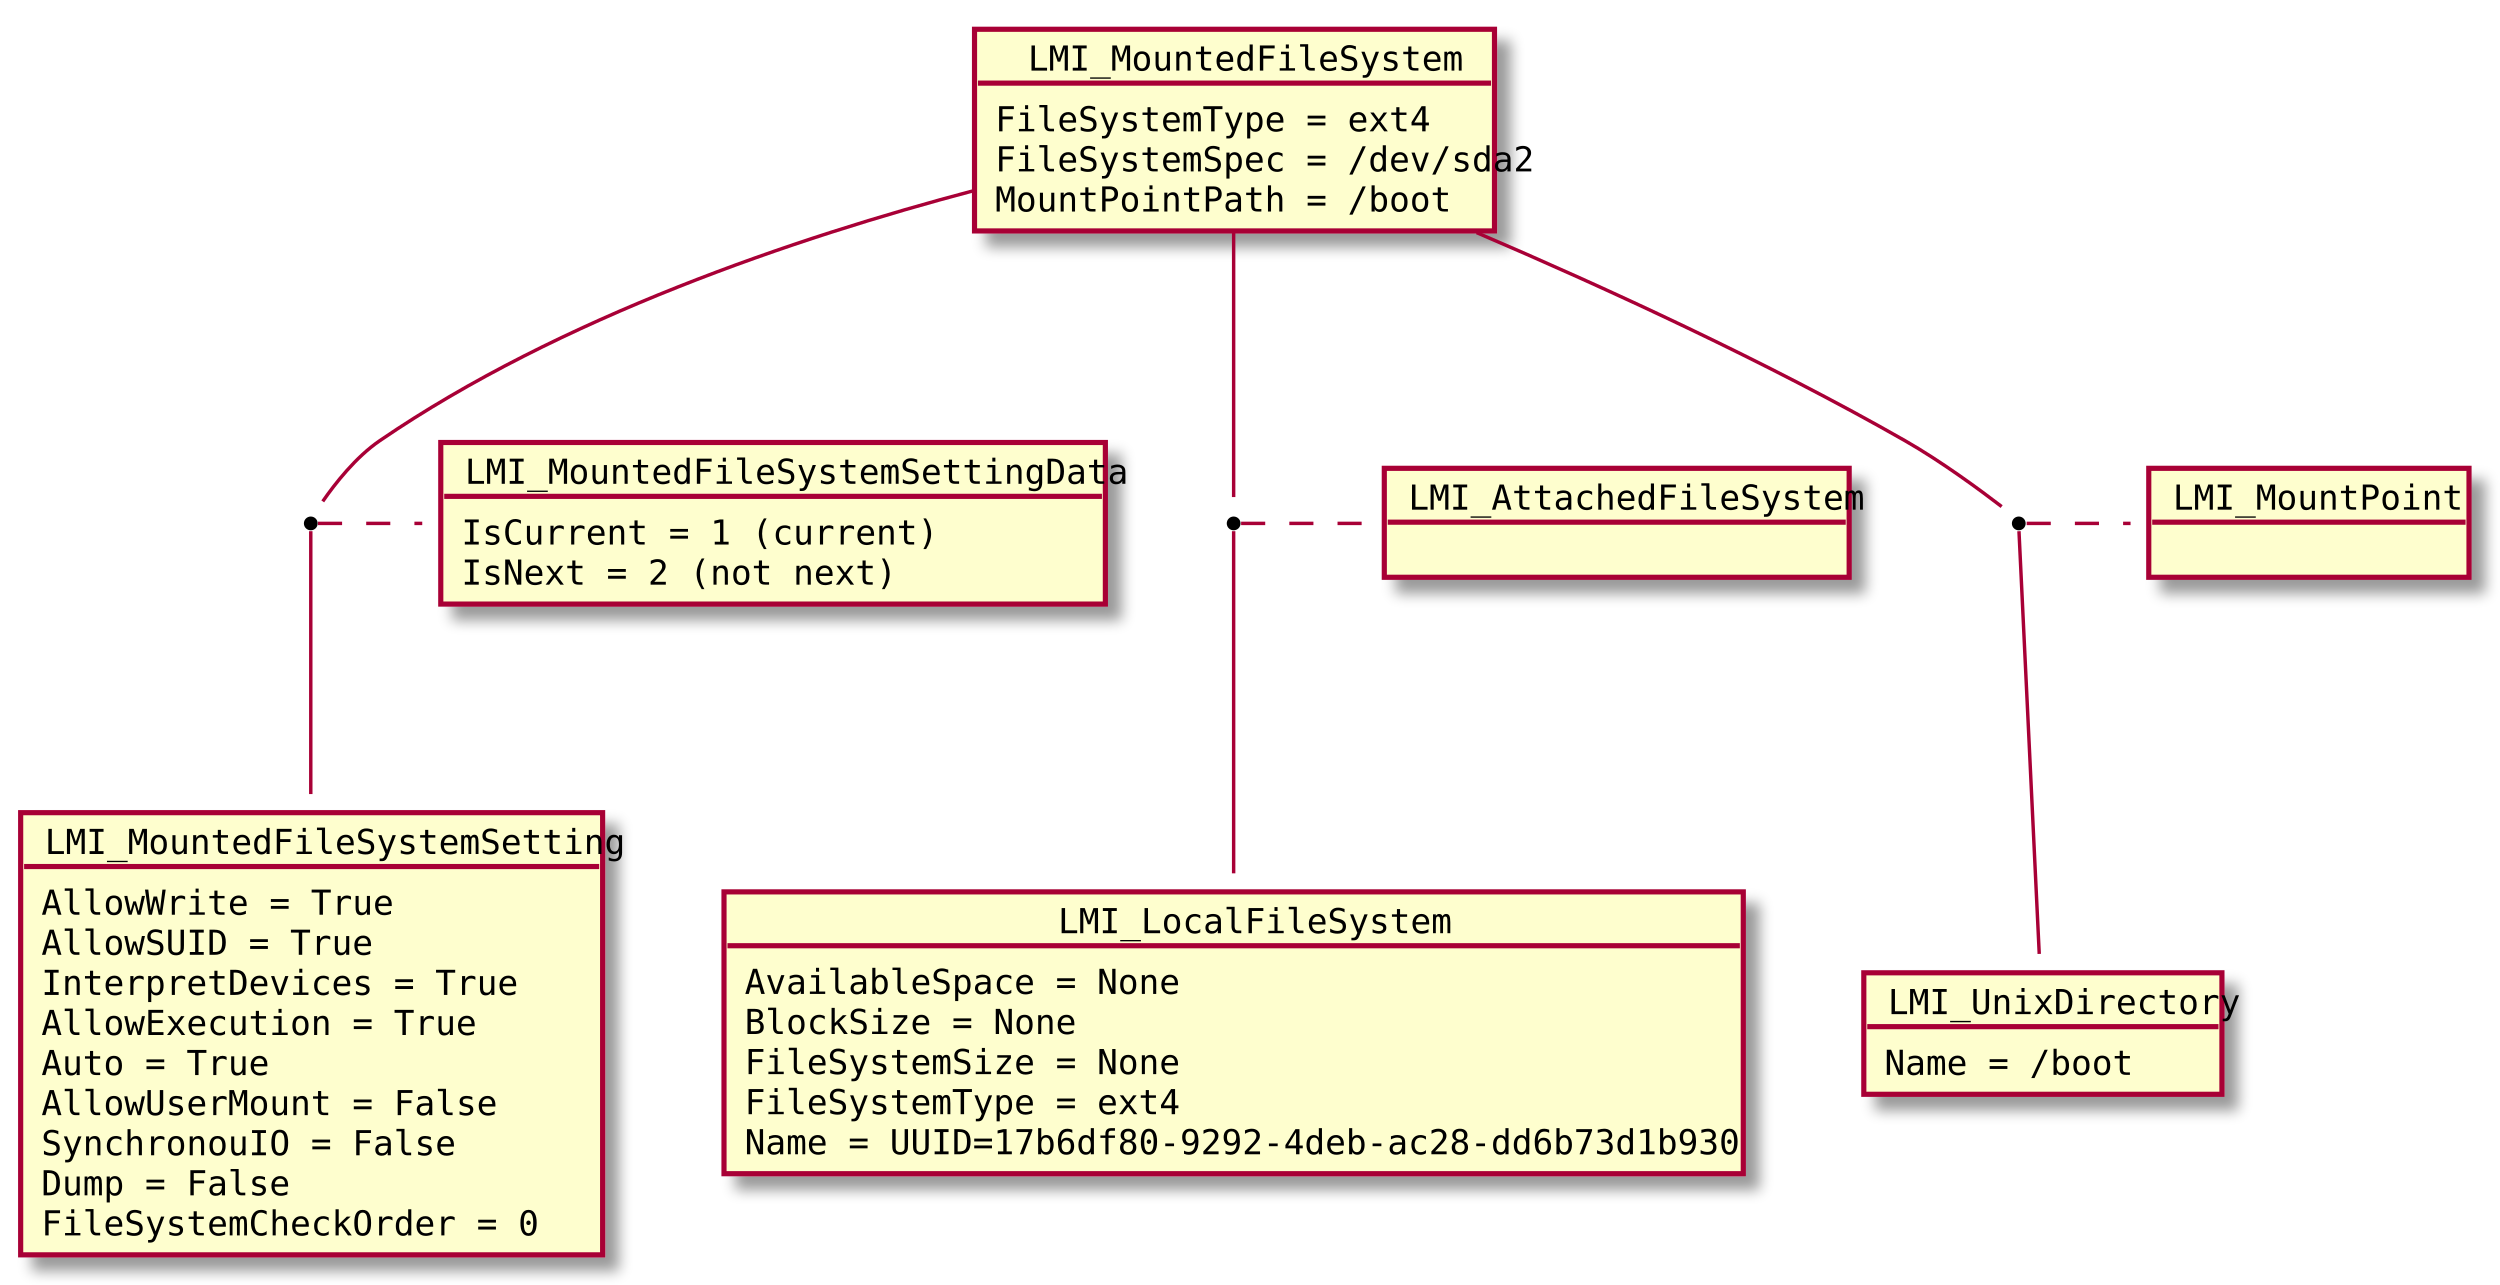
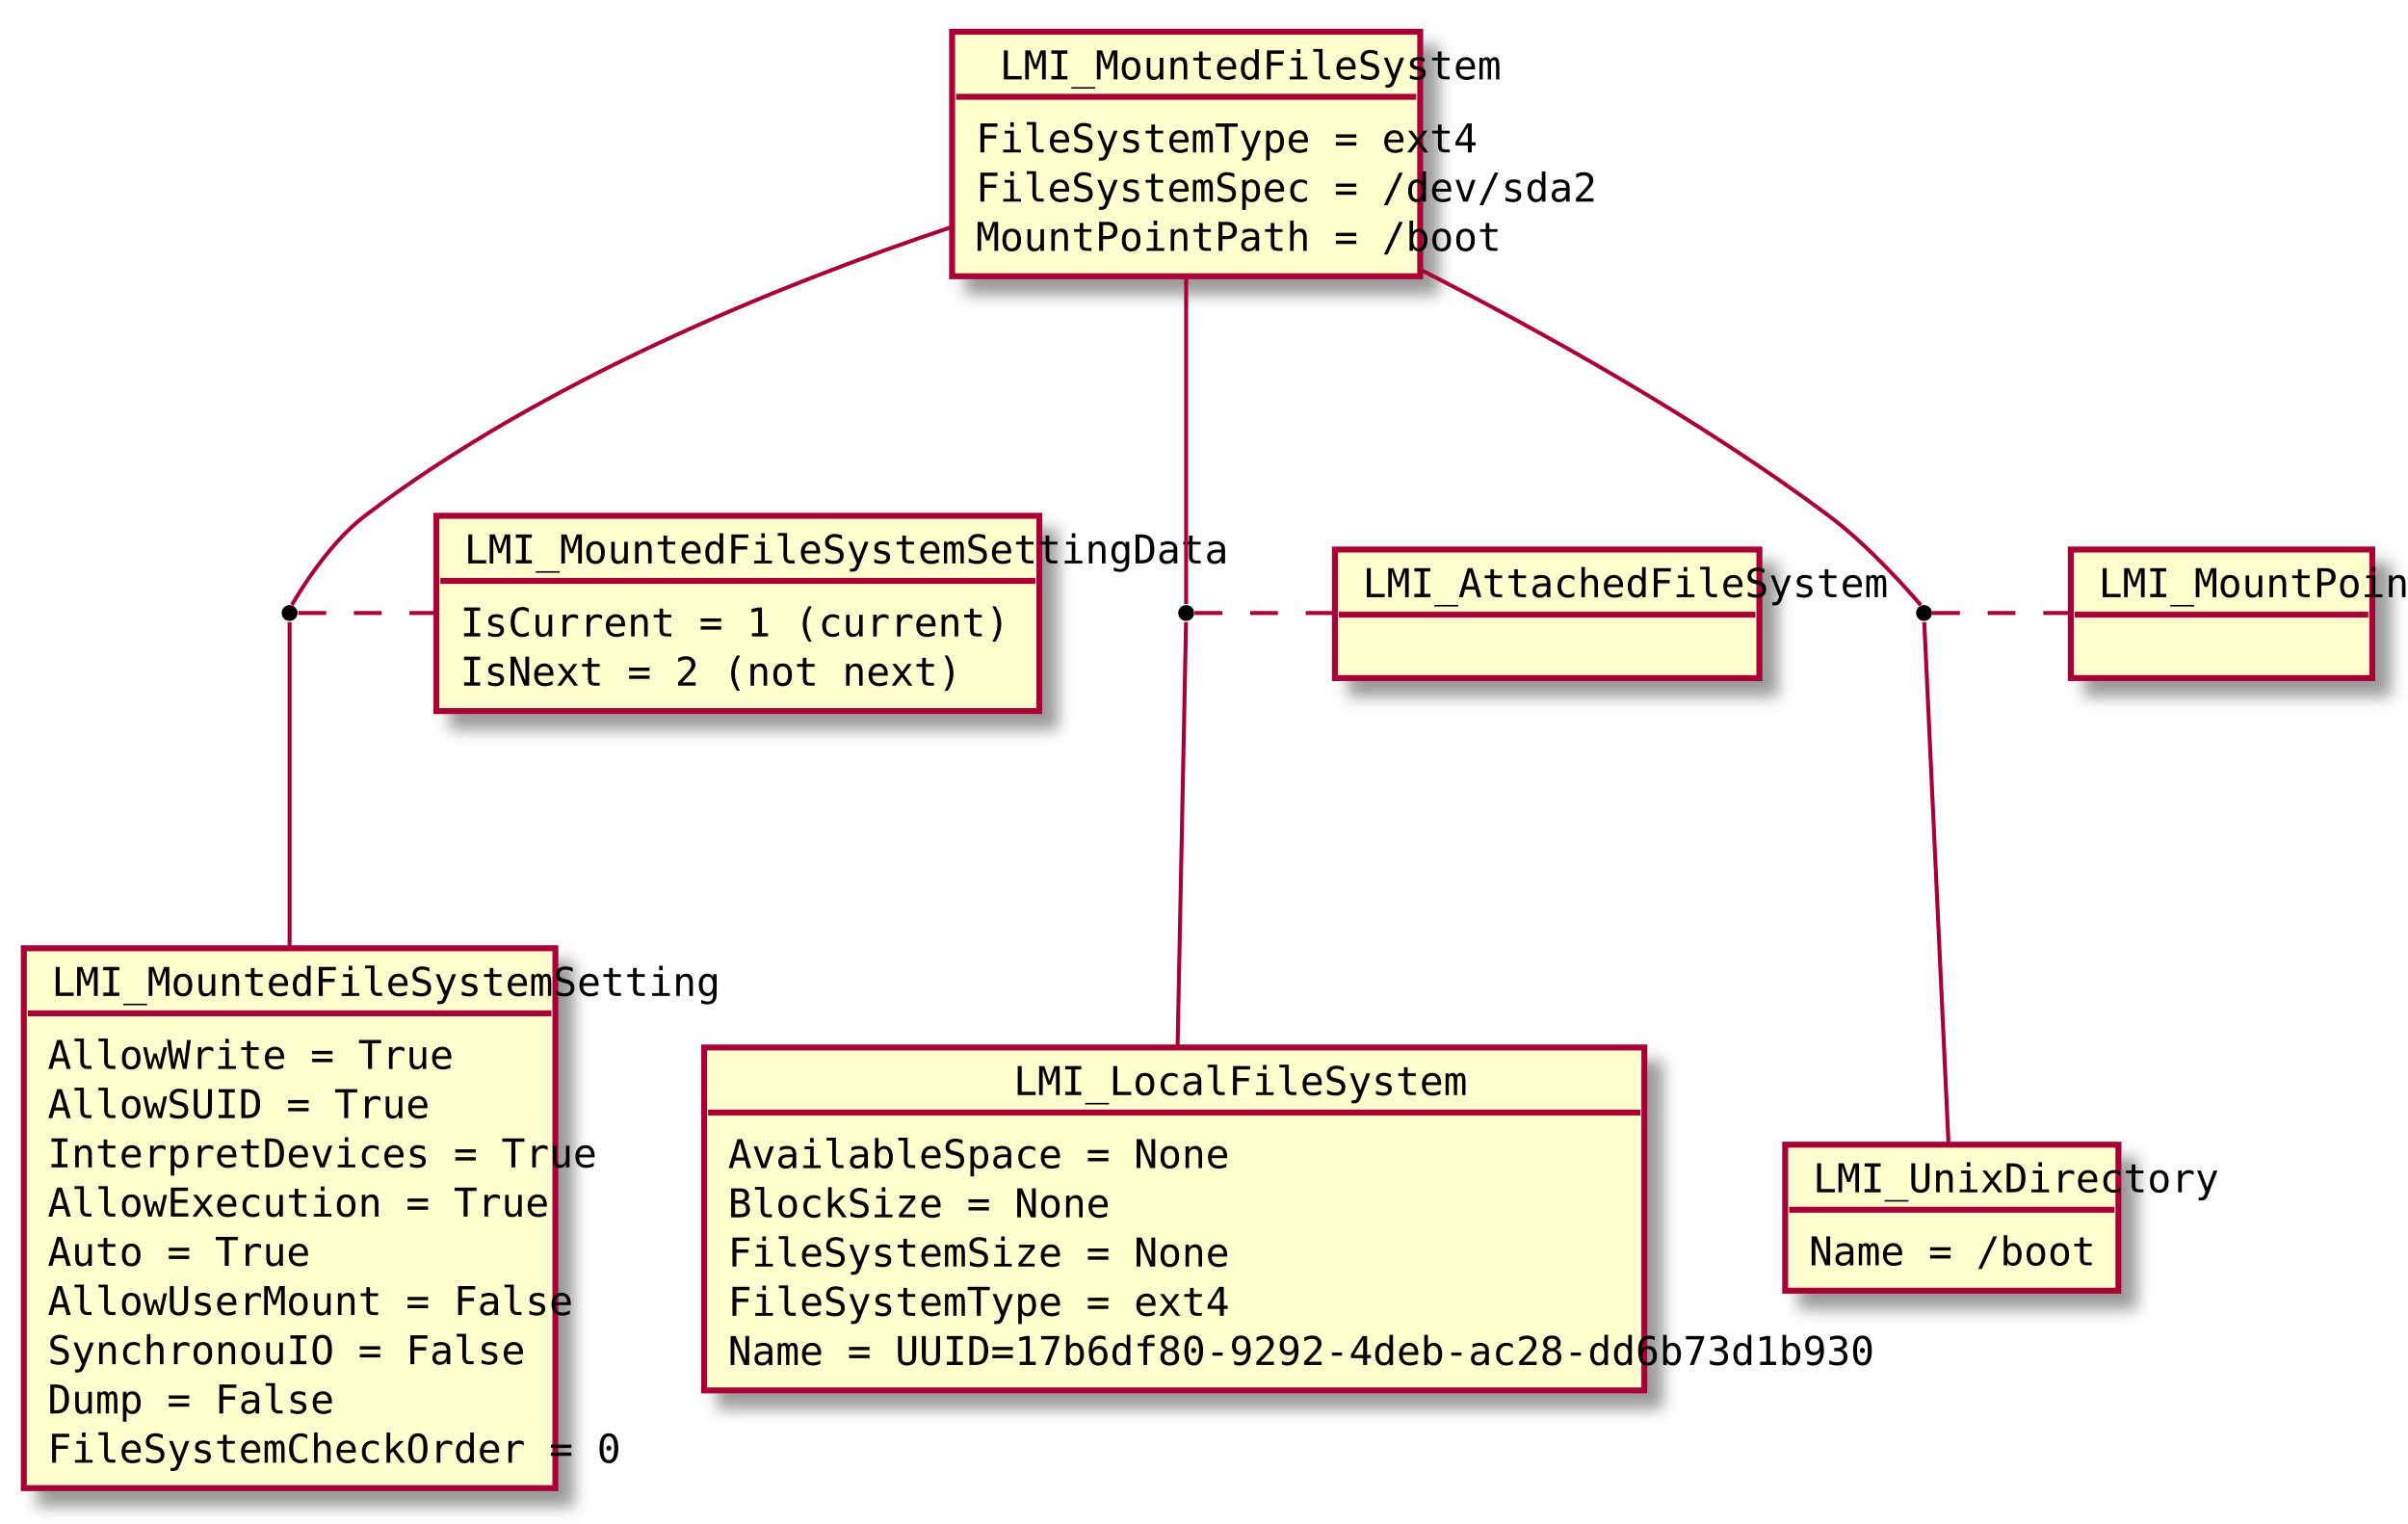
- <svg xmlns="http://www.w3.org/2000/svg" height="373pt" style="width:726px;height:373px;" version="1.1" viewBox="0 0 726 373" width="726pt">
+ <svg xmlns="http://www.w3.org/2000/svg" height="384pt" style="width:607px;height:384px;" version="1.1" viewBox="0 0 607 384" width="607pt">
  <defs>
    <filter height="300%" id="f1" width="300%" x="-1" y="-1">
-       <feGaussianBlur result="blurOut" stdDeviation="2" />
+       <feGaussianBlur result="blurOut" stdDeviation="2.0" />
      <feColorMatrix in="blurOut" result="blurOut2" type="matrix" values="0 0 0 0 0 0 0 0 0 0 0 0 0 0 0 0 0 0 .4 0" />
-       <feOffset dx="4" dy="4" in="blurOut2" result="blurOut3" />
+       <feOffset dx="4.0" dy="4.0" in="blurOut2" result="blurOut3" />
      <feBlend in="SourceGraphic" in2="blurOut3" mode="normal" />
    </filter>
  </defs>
  <g>
-     <rect fill="#FEFECE" filter="url(#f1)" height="58.562" style="stroke: #A80036; stroke-width: 1.5;" width="151" x="283" y="8.5" />
-     <text fill="#000000" font-family="Monospace" font-size="10" lengthAdjust="spacingAndGlyphs" textLength="120" x="298.5" y="20.5">LMI_MountedFileSystem</text>
-     <line style="stroke: #A80036; stroke-width: 1.5;" x1="284" x2="433" y1="24.141" y2="24.141" />
-     <text fill="#000000" font-family="Monospace" font-size="10" lengthAdjust="spacingAndGlyphs" textLength="113" x="289" y="38.141">FileSystemType = ext4</text>
-     <text fill="#000000" font-family="Monospace" font-size="10" lengthAdjust="spacingAndGlyphs" textLength="139" x="289" y="49.781">FileSystemSpec = /dev/sda2</text>
-     <text fill="#000000" font-family="Monospace" font-size="10" lengthAdjust="spacingAndGlyphs" textLength="118" x="289" y="61.422">MountPointPath = /boot</text>
-     <rect fill="#FEFECE" filter="url(#f1)" height="46.922" style="stroke: #A80036; stroke-width: 1.5;" width="193" x="128" y="128.5" />
-     <text fill="#000000" font-family="Monospace" font-size="10" lengthAdjust="spacingAndGlyphs" textLength="179" x="135" y="140.5">LMI_MountedFileSystemSettingData</text>
-     <line style="stroke: #A80036; stroke-width: 1.5;" x1="129" x2="320" y1="144.141" y2="144.141" />
-     <text fill="#000000" font-family="Monospace" font-size="10" lengthAdjust="spacingAndGlyphs" textLength="112" x="134" y="158.141">IsCurrent = 1 (current)</text>
-     <text fill="#000000" font-family="Monospace" font-size="10" lengthAdjust="spacingAndGlyphs" textLength="104" x="134" y="169.781">IsNext = 2 (not next)</text>
-     <rect fill="#FEFECE" filter="url(#f1)" height="128.406" style="stroke: #A80036; stroke-width: 1.5;" width="169" x="6" y="236" />
-     <text fill="#000000" font-family="Monospace" font-size="10" lengthAdjust="spacingAndGlyphs" textLength="155" x="13" y="248">LMI_MountedFileSystemSetting</text>
-     <line style="stroke: #A80036; stroke-width: 1.5;" x1="7" x2="174" y1="251.641" y2="251.641" />
-     <text fill="#000000" font-family="Monospace" font-size="10" lengthAdjust="spacingAndGlyphs" textLength="85" x="12" y="265.641">AllowWrite = True</text>
-     <text fill="#000000" font-family="Monospace" font-size="10" lengthAdjust="spacingAndGlyphs" textLength="86" x="12" y="277.281">AllowSUID = True</text>
-     <text fill="#000000" font-family="Monospace" font-size="10" lengthAdjust="spacingAndGlyphs" textLength="116" x="12" y="288.922">InterpretDevices = True</text>
-     <text fill="#000000" font-family="Monospace" font-size="10" lengthAdjust="spacingAndGlyphs" textLength="108" x="12" y="300.562">AllowExecution = True</text>
-     <text fill="#000000" font-family="Monospace" font-size="10" lengthAdjust="spacingAndGlyphs" textLength="58" x="12" y="312.203">Auto = True</text>
-     <text fill="#000000" font-family="Monospace" font-size="10" lengthAdjust="spacingAndGlyphs" textLength="118" x="12" y="323.844">AllowUserMount = False</text>
-     <text fill="#000000" font-family="Monospace" font-size="10" lengthAdjust="spacingAndGlyphs" textLength="108" x="12" y="335.484">SynchronouIO = False</text>
-     <text fill="#000000" font-family="Monospace" font-size="10" lengthAdjust="spacingAndGlyphs" textLength="69" x="12" y="347.125">Dump = False</text>
-     <text fill="#000000" font-family="Monospace" font-size="10" lengthAdjust="spacingAndGlyphs" textLength="132" x="12" y="358.766">FileSystemCheckOrder = 0</text>
-     <rect fill="#FEFECE" filter="url(#f1)" height="81.844" style="stroke: #A80036; stroke-width: 1.5;" width="296" x="210.25" y="259" />
-     <text fill="#000000" font-family="Monospace" font-size="10" lengthAdjust="spacingAndGlyphs" textLength="102" x="307.25" y="271">LMI_LocalFileSystem</text>
-     <line style="stroke: #A80036; stroke-width: 1.5;" x1="211.25" x2="505.25" y1="274.641" y2="274.641" />
-     <text fill="#000000" font-family="Monospace" font-size="10" lengthAdjust="spacingAndGlyphs" textLength="113" x="216.25" y="288.641">AvailableSpace = None</text>
-     <text fill="#000000" font-family="Monospace" font-size="10" lengthAdjust="spacingAndGlyphs" textLength="85" x="216.25" y="300.281">BlockSize = None</text>
-     <text fill="#000000" font-family="Monospace" font-size="10" lengthAdjust="spacingAndGlyphs" textLength="114" x="216.25" y="311.922">FileSystemSize = None</text>
-     <text fill="#000000" font-family="Monospace" font-size="10" lengthAdjust="spacingAndGlyphs" textLength="113" x="216.25" y="323.562">FileSystemType = ext4</text>
-     <text fill="#000000" font-family="Monospace" font-size="10" lengthAdjust="spacingAndGlyphs" textLength="284" x="216.25" y="335.203">Name = UUID=17b6df80-9292-4deb-ac28-dd6b73d1b930</text>
-     <rect fill="#FEFECE" filter="url(#f1)" height="31.641" style="stroke: #A80036; stroke-width: 1.5;" width="135" x="402" y="136" />
-     <text fill="#000000" font-family="Monospace" font-size="10" lengthAdjust="spacingAndGlyphs" textLength="121" x="409" y="148">LMI_AttachedFileSystem</text>
-     <line style="stroke: #A80036; stroke-width: 1.5;" x1="403" x2="536" y1="151.641" y2="151.641" />
-     <rect fill="#FEFECE" filter="url(#f1)" height="35.281" style="stroke: #A80036; stroke-width: 1.5;" width="104" x="541.25" y="282.5" />
-     <text fill="#000000" font-family="Monospace" font-size="10" lengthAdjust="spacingAndGlyphs" textLength="90" x="548.25" y="294.5">LMI_UnixDirectory</text>
-     <line style="stroke: #A80036; stroke-width: 1.5;" x1="542.25" x2="644.25" y1="298.141" y2="298.141" />
-     <text fill="#000000" font-family="Monospace" font-size="10" lengthAdjust="spacingAndGlyphs" textLength="69" x="547.25" y="312.141">Name = /boot</text>
-     <rect fill="#FEFECE" filter="url(#f1)" height="31.641" style="stroke: #A80036; stroke-width: 1.5;" width="93" x="624" y="136" />
-     <text fill="#000000" font-family="Monospace" font-size="10" lengthAdjust="spacingAndGlyphs" textLength="79" x="631" y="148">LMI_MountPoint</text>
-     <line style="stroke: #A80036; stroke-width: 1.5;" x1="625" x2="716" y1="151.641" y2="151.641" />
-     <ellipse cx="90.25" cy="152" fill="#000000" rx="2" ry="2" style="stroke: none; stroke-width: 1.0;" />
-     <ellipse cx="358.25" cy="152" fill="#000000" rx="2" ry="2" style="stroke: none; stroke-width: 1.0;" />
-     <ellipse cx="586.25" cy="152" fill="#000000" rx="2" ry="2" style="stroke: none; stroke-width: 1.0;" />
-     <path d="M282.805,55.36 C231.092,69.037 162.641,92.172 110.25,128 C103.321,132.738 97.3,140.435 93.722,145.605 " fill="none" style="stroke: #A80036; stroke-width: 1.0;" />
-     <path d="M90.25,154.262 C90.25,161.302 90.25,196.619 90.25,230.602 " fill="none" style="stroke: #A80036; stroke-width: 1.0;" />
-     <path d="M92.344,152 C102.436,152 112.527,152 122.619,152 " fill="none" style="stroke: #A80036; stroke-width: 1.0; stroke-dasharray: 7.0,7.0;" />
-     <path d="M358.25,67.552 C358.25,93.395 358.25,129.599 358.25,144.351 " fill="none" style="stroke: #A80036; stroke-width: 1.0;" />
-     <path d="M358.25,154.262 C358.25,162.931 358.25,214.482 358.25,253.615 " fill="none" style="stroke: #A80036; stroke-width: 1.0;" />
-     <path d="M360.418,152 C372.445,152 384.473,152 396.5,152 " fill="none" style="stroke: #A80036; stroke-width: 1.0; stroke-dasharray: 7.0,7.0;" />
-     <path d="M428.808,67.544 C466.544,83.713 513.33,105.227 553.25,128 C563.676,133.948 574.977,142.276 581.279,147.108 " fill="none" style="stroke: #A80036; stroke-width: 1.0;" />
-     <path d="M586.311,154.262 C586.817,164.835 590.383,239.193 592.196,277.015 " fill="none" style="stroke: #A80036; stroke-width: 1.0;" />
-     <path d="M588.547,152 C598.603,152 608.658,152 618.714,152 " fill="none" style="stroke: #A80036; stroke-width: 1.0; stroke-dasharray: 7.0,7.0;" />
+     <rect fill="#FEFECE" filter="url(#f1)" height="61.625" style="stroke: #A80036; stroke-width: 1.5;" width="118" x="240" y="8" />
+     <text fill="#000000" font-family="Monospace" font-size="10" lengthAdjust="spacingAndGlyphs" textLength="94" x="252" y="20">LMI_MountedFileSystem</text>
+     <line style="stroke: #A80036; stroke-width: 1.5;" x1="241" x2="357" y1="24.406" y2="24.406" />
+     <text fill="#000000" font-family="Monospace" font-size="10" lengthAdjust="spacingAndGlyphs" textLength="85" x="246" y="38.406">FileSystemType = ext4</text>
+     <text fill="#000000" font-family="Monospace" font-size="10" lengthAdjust="spacingAndGlyphs" textLength="106" x="246" y="50.812">FileSystemSpec = /dev/sda2</text>
+     <text fill="#000000" font-family="Monospace" font-size="10" lengthAdjust="spacingAndGlyphs" textLength="88" x="246" y="63.219">MountPointPath = /boot</text>
+     <rect fill="#FEFECE" filter="url(#f1)" height="49.219" style="stroke: #A80036; stroke-width: 1.5;" width="152" x="110" y="130" />
+     <text fill="#000000" font-family="Monospace" font-size="10" lengthAdjust="spacingAndGlyphs" textLength="138" x="117" y="142">LMI_MountedFileSystemSettingData</text>
+     <line style="stroke: #A80036; stroke-width: 1.5;" x1="111" x2="261" y1="146.406" y2="146.406" />
+     <text fill="#000000" font-family="Monospace" font-size="10" lengthAdjust="spacingAndGlyphs" textLength="84" x="116" y="160.406">IsCurrent = 1 (current)</text>
+     <text fill="#000000" font-family="Monospace" font-size="10" lengthAdjust="spacingAndGlyphs" textLength="75" x="116" y="172.812">IsNext = 2 (not next)</text>
+     <rect fill="#FEFECE" filter="url(#f1)" height="136.062" style="stroke: #A80036; stroke-width: 1.5;" width="134" x="6" y="239" />
+     <text fill="#000000" font-family="Monospace" font-size="10" lengthAdjust="spacingAndGlyphs" textLength="120" x="13" y="251">LMI_MountedFileSystemSetting</text>
+     <line style="stroke: #A80036; stroke-width: 1.5;" x1="7" x2="139" y1="255.406" y2="255.406" />
+     <text fill="#000000" font-family="Monospace" font-size="10" lengthAdjust="spacingAndGlyphs" textLength="67" x="12" y="269.406">AllowWrite = True</text>
+     <text fill="#000000" font-family="Monospace" font-size="10" lengthAdjust="spacingAndGlyphs" textLength="66" x="12" y="281.812">AllowSUID = True</text>
+     <text fill="#000000" font-family="Monospace" font-size="10" lengthAdjust="spacingAndGlyphs" textLength="89" x="12" y="294.219">InterpretDevices = True</text>
+     <text fill="#000000" font-family="Monospace" font-size="10" lengthAdjust="spacingAndGlyphs" textLength="84" x="12" y="306.625">AllowExecution = True</text>
+     <text fill="#000000" font-family="Monospace" font-size="10" lengthAdjust="spacingAndGlyphs" textLength="44" x="12" y="319.031">Auto = True</text>
+     <text fill="#000000" font-family="Monospace" font-size="10" lengthAdjust="spacingAndGlyphs" textLength="92" x="12" y="331.438">AllowUserMount = False</text>
+     <text fill="#000000" font-family="Monospace" font-size="10" lengthAdjust="spacingAndGlyphs" textLength="84" x="12" y="343.844">SynchronouIO = False</text>
+     <text fill="#000000" font-family="Monospace" font-size="10" lengthAdjust="spacingAndGlyphs" textLength="53" x="12" y="356.25">Dump = False</text>
+     <text fill="#000000" font-family="Monospace" font-size="10" lengthAdjust="spacingAndGlyphs" textLength="101" x="12" y="368.656">FileSystemCheckOrder = 0</text>
+     <rect fill="#FEFECE" filter="url(#f1)" height="86.438" style="stroke: #A80036; stroke-width: 1.5;" width="237" x="177.5" y="264" />
+     <text fill="#000000" font-family="Monospace" font-size="10" lengthAdjust="spacingAndGlyphs" textLength="81" x="255.5" y="276">LMI_LocalFileSystem</text>
+     <line style="stroke: #A80036; stroke-width: 1.5;" x1="178.5" x2="413.5" y1="280.406" y2="280.406" />
+     <text fill="#000000" font-family="Monospace" font-size="10" lengthAdjust="spacingAndGlyphs" textLength="89" x="183.5" y="294.406">AvailableSpace = None</text>
+     <text fill="#000000" font-family="Monospace" font-size="10" lengthAdjust="spacingAndGlyphs" textLength="66" x="183.5" y="306.812">BlockSize = None</text>
+     <text fill="#000000" font-family="Monospace" font-size="10" lengthAdjust="spacingAndGlyphs" textLength="87" x="183.5" y="319.219">FileSystemSize = None</text>
+     <text fill="#000000" font-family="Monospace" font-size="10" lengthAdjust="spacingAndGlyphs" textLength="85" x="183.5" y="331.625">FileSystemType = ext4</text>
+     <text fill="#000000" font-family="Monospace" font-size="10" lengthAdjust="spacingAndGlyphs" textLength="225" x="183.5" y="344.031">Name = UUID=17b6df80-9292-4deb-ac28-dd6b73d1b930</text>
+     <rect fill="#FEFECE" filter="url(#f1)" height="32.406" style="stroke: #A80036; stroke-width: 1.5;" width="107" x="336.5" y="138.5" />
+     <text fill="#000000" font-family="Monospace" font-size="10" lengthAdjust="spacingAndGlyphs" textLength="93" x="343.5" y="150.5">LMI_AttachedFileSystem</text>
+     <line style="stroke: #A80036; stroke-width: 1.5;" x1="337.5" x2="442.5" y1="154.906" y2="154.906" />
+     <rect fill="#FEFECE" filter="url(#f1)" height="36.812" style="stroke: #A80036; stroke-width: 1.5;" width="84" x="450" y="288.5" />
+     <text fill="#000000" font-family="Monospace" font-size="10" lengthAdjust="spacingAndGlyphs" textLength="70" x="457" y="300.5">LMI_UnixDirectory</text>
+     <line style="stroke: #A80036; stroke-width: 1.5;" x1="451" x2="533" y1="304.906" y2="304.906" />
+     <text fill="#000000" font-family="Monospace" font-size="10" lengthAdjust="spacingAndGlyphs" textLength="51" x="456" y="318.906">Name = /boot</text>
+     <rect fill="#FEFECE" filter="url(#f1)" height="32.406" style="stroke: #A80036; stroke-width: 1.5;" width="76" x="522" y="138.5" />
+     <text fill="#000000" font-family="Monospace" font-size="10" lengthAdjust="spacingAndGlyphs" textLength="62" x="529" y="150.5">LMI_MountPoint</text>
+     <line style="stroke: #A80036; stroke-width: 1.5;" x1="523" x2="597" y1="154.906" y2="154.906" />
+     <ellipse cx="73" cy="154.5" fill="#000000" rx="2" ry="2" style="stroke: none; stroke-width: 1.0;" />
+     <ellipse cx="299" cy="154.5" fill="#000000" rx="2" ry="2" style="stroke: none; stroke-width: 1.0;" />
+     <ellipse cx="485" cy="154.5" fill="#000000" rx="2" ry="2" style="stroke: none; stroke-width: 1.0;" />
+     <path d="M239.676,57.29 C195.957,71.958 136.594,96.064 92,130 C82.982,136.863 75.656,148.875 73.586,152.461 " fill="none" style="stroke: #A80036; stroke-width: 1.0;" />
+     <path d="M73,156.801 C73,164.3 73,202.924 73,238.992 " fill="none" style="stroke: #A80036; stroke-width: 1.0;" />
+     <path d="M75.207,154.5 C86.748,154.5 98.289,154.5 109.83,154.5 " fill="none" style="stroke: #A80036; stroke-width: 1.0; stroke-dasharray: 7.0,7.0;" />
+     <path d="M299,70.118 C299,100.591 299,144.312 299,152.242 " fill="none" style="stroke: #A80036; stroke-width: 1.0;" />
+     <path d="M298.974,156.801 C298.789,166.081 297.654,223.031 296.841,263.812 " fill="none" style="stroke: #A80036; stroke-width: 1.0;" />
+     <path d="M301.133,154.5 C312.82,154.5 324.507,154.5 336.194,154.5 " fill="none" style="stroke: #A80036; stroke-width: 1.0; stroke-dasharray: 7.0,7.0;" />
+     <path d="M358.291,68.08 C390.016,84.282 429.023,106.143 461,130 C471.096,137.532 481.241,149.084 484.165,152.51 " fill="none" style="stroke: #A80036; stroke-width: 1.0;" />
+     <path d="M485.061,156.801 C485.59,168.178 489.452,251.208 491.174,288.247 " fill="none" style="stroke: #A80036; stroke-width: 1.0;" />
+     <path d="M487.051,154.5 C498.639,154.5 510.227,154.5 521.816,154.5 " fill="none" style="stroke: #A80036; stroke-width: 1.0; stroke-dasharray: 7.0,7.0;" />
  </g>
</svg>
